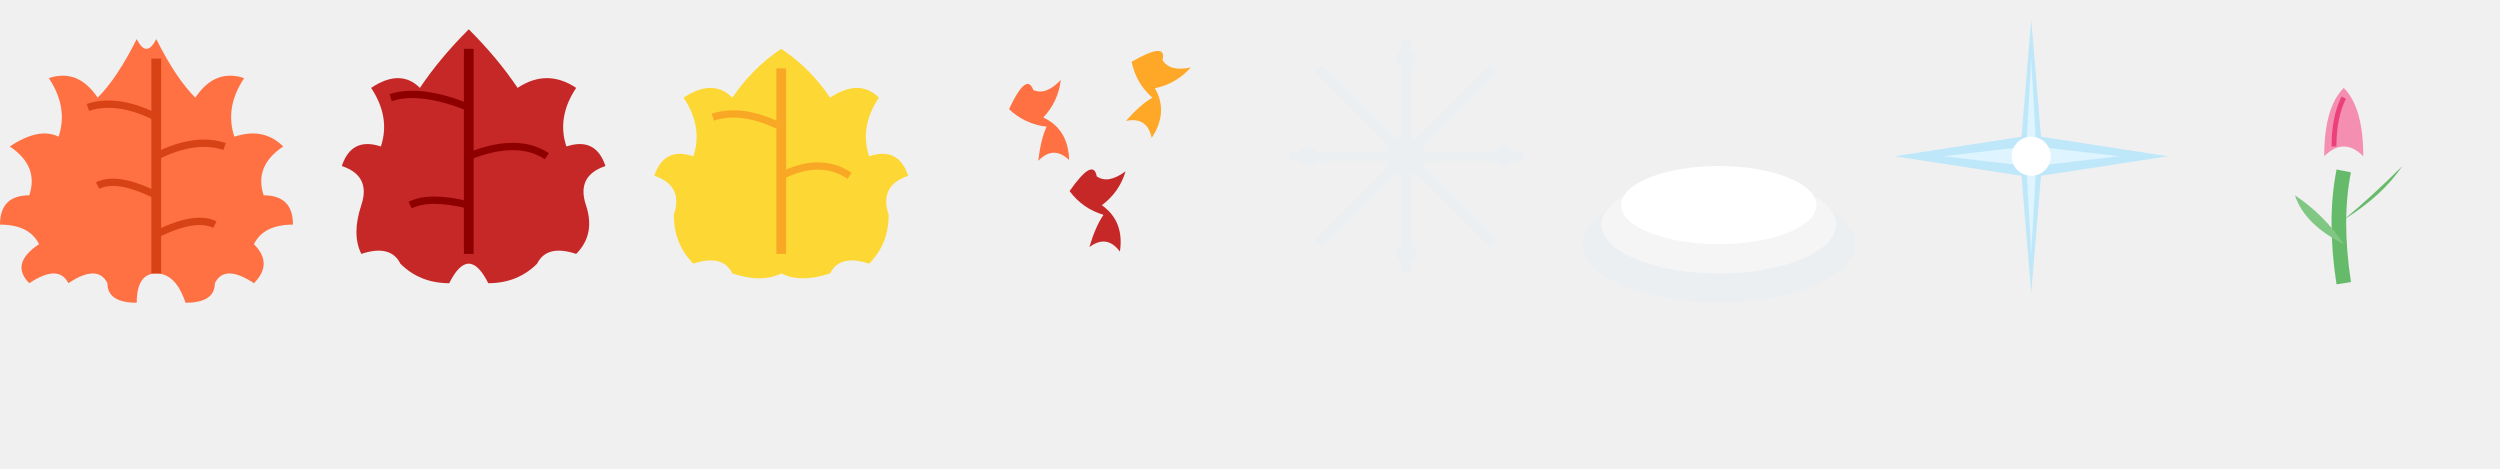
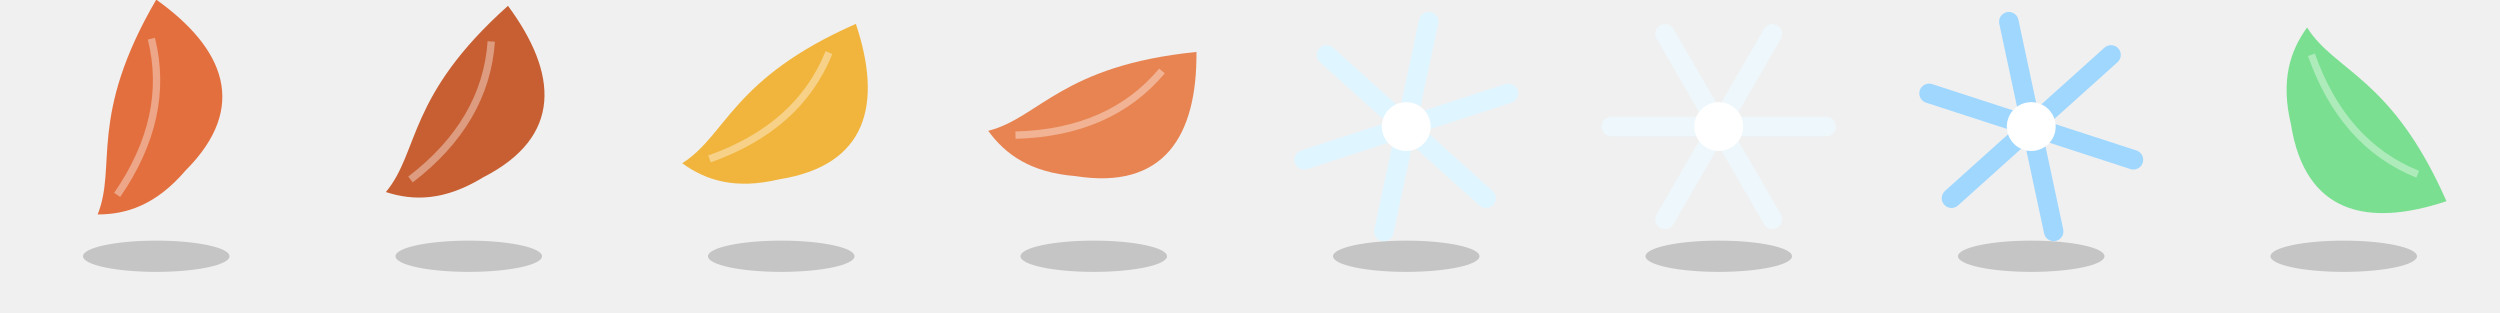
- <svg xmlns="http://www.w3.org/2000/svg" width="512" height="96" viewBox="0 0 512 96" fill="none">
+ <svg xmlns="http://www.w3.org/2000/svg" width="512" height="64" viewBox="0 0 512 64" fill="none">
+   <defs>
+     <filter id="env_seasonal-soft-shadow" x="-40%" y="-40%" width="180%" height="180%">
+       <feGaussianBlur in="SourceAlpha" stdDeviation="1.2" />
+       <feOffset dx="0.5" dy="1" result="offsetblur" />
+       <feComponentTransfer>
+         <feFuncA type="linear" slope="0.26" />
+       </feComponentTransfer>
+       <feMerge>
+         <feMergeNode />
+         <feMergeNode in="SourceGraphic" />
+       </feMerge>
+     </filter>
+   </defs>
  <g transform="translate(0 0)">
    <rect x="0" y="0" width="64" height="64" fill="none" />
-     <path d="M 32 8 Q 36 16 40 20 Q 44 14 50 16 Q 46 22 48 28 Q 54 26 58 30 Q 52 34 54 40 Q 60 40 60 46 Q 54 46 52 50 Q 56 54 52 58 Q 46 54 44 58 Q 44 62 38 62 Q 36 56 32 56 Q 28 56 28 62 Q 22 62 22 58 Q 20 54 14 58 Q 12 54 6 58 Q 2 54 8 50 Q 6 46 0 46 Q 0 40 6 40 Q 8 34 2 30 Q 8 26 12 28 Q 14 22 10 16 Q 16 14 20 20 Q 24 16 28 8 Q 30 12 32 8 Z" fill="#ff7043" />
-     <path d="M 32 12 L 32 56" stroke="#d84315" stroke-width="2" fill="none" />
-     <path d="M 32 24 Q 24 20 18 22" stroke="#d84315" stroke-width="1.5" fill="none" />
-     <path d="M 32 32 Q 40 28 46 30" stroke="#d84315" stroke-width="1.5" fill="none" />
-     <path d="M 32 40 Q 24 36 20 38" stroke="#d84315" stroke-width="1.5" fill="none" />
-     <path d="M 32 48 Q 40 44 44 46" stroke="#d84315" stroke-width="1.5" fill="none" />
+     <ellipse cx="32" cy="52.48" rx="15" ry="3.2" fill="rgba(0,0,0,0.18)" />
+     <g transform="translate(32 25.92) rotate(0)">
+       <path d="M 0 -26 C 14 -16 19 -4 6 9 C 0 16 -6 18 -12 18 C -8 8 -14 -2 0 -26 Z" fill="#e36f3f" />
+       <path d="M -1 -18 Q 3 -2 -8 14" stroke="rgba(255,255,255,0.38)" stroke-width="1.5" fill="none" />
+     </g>
  </g>
  <g transform="translate(64 0)">
    <rect x="0" y="0" width="64" height="64" fill="none" />
-     <path d="M 32 6 Q 38 12 42 18 Q 48 14 54 18 Q 50 24 52 30 Q 58 28 60 34 Q 54 36 56 42 Q 58 48 54 52 Q 48 50 46 54 Q 42 58 36 58 Q 34 54 32 54 Q 30 54 28 58 Q 22 58 18 54 Q 16 50 10 52 Q 8 48 10 42 Q 12 36 6 34 Q 8 28 14 30 Q 16 24 12 18 Q 18 14 22 18 Q 26 12 32 6 Z" fill="#c62828" />
-     <path d="M 32 10 L 32 52" stroke="#8e0000" stroke-width="2" fill="none" />
-     <path d="M 32 22 Q 22 18 16 20" stroke="#8e0000" stroke-width="1.5" fill="none" />
-     <path d="M 32 32 Q 42 28 48 32" stroke="#8e0000" stroke-width="1.5" fill="none" />
-     <path d="M 32 42 Q 24 40 20 42" stroke="#8e0000" stroke-width="1.5" fill="none" />
+     <ellipse cx="32" cy="52.48" rx="15" ry="3.2" fill="rgba(0,0,0,0.18)" />
+     <g transform="translate(32 25.92) rotate(18)">
+       <path d="M 0 -26 C 14 -16 19 -4 6 9 C 0 16 -6 18 -12 18 C -8 8 -14 -2 0 -26 Z" fill="#c85f32" />
+       <path d="M -1 -18 Q 3 -2 -8 14" stroke="rgba(255,255,255,0.38)" stroke-width="1.5" fill="none" />
+     </g>
  </g>
  <g transform="translate(128 0)">
    <rect x="0" y="0" width="64" height="64" fill="none" />
-     <path d="M 32 10 Q 38 14 42 20 Q 48 16 52 20 Q 48 26 50 32 Q 56 30 58 36 Q 52 38 54 44 Q 54 50 50 54 Q 44 52 42 56 Q 36 58 32 56 Q 28 58 22 56 Q 20 52 14 54 Q 10 50 10 44 Q 12 38 6 36 Q 8 30 14 32 Q 16 26 12 20 Q 18 16 22 20 Q 26 14 32 10 Z" fill="#fdd835" />
-     <path d="M 32 14 L 32 52" stroke="#f9a825" stroke-width="2" fill="none" />
-     <path d="M 32 26 Q 24 22 18 24" stroke="#f9a825" stroke-width="1.5" fill="none" />
-     <path d="M 32 36 Q 40 32 46 36" stroke="#f9a825" stroke-width="1.5" fill="none" />
+     <ellipse cx="32" cy="52.48" rx="15" ry="3.2" fill="rgba(0,0,0,0.18)" />
+     <g transform="translate(32 25.92) rotate(36)">
+       <path d="M 0 -26 C 14 -16 19 -4 6 9 C 0 16 -6 18 -12 18 C -8 8 -14 -2 0 -26 Z" fill="#f1b53d" />
+       <path d="M -1 -18 Q 3 -2 -8 14" stroke="rgba(255,255,255,0.38)" stroke-width="1.5" fill="none" />
+     </g>
  </g>
  <g transform="translate(192 0)">
    <rect x="0" y="0" width="64" height="64" fill="none" />
-     <path d="M 16 20 Q 18 24 22 26 Q 20 28 18 32 Q 22 30 24 34 Q 26 28 22 24 Q 26 22 28 18 Q 24 20 22 18 Q 22 14 16 20 Z" fill="#ff7043" transform="rotate(-20 22 25)" />
-     <path d="M 38 14 Q 40 18 44 20 Q 42 22 40 26 Q 44 24 46 28 Q 48 22 44 18 Q 48 16 50 12 Q 46 14 44 12 Q 44 8 38 14 Z" fill="#ffa726" transform="rotate(15 44 20)" />
-     <path d="M 28 38 Q 30 42 34 44 Q 32 46 30 50 Q 34 48 36 52 Q 38 46 34 42 Q 38 40 40 36 Q 36 38 34 36 Q 34 32 28 38 Z" fill="#c62828" transform="rotate(-10 34 44)" />
+     <ellipse cx="32" cy="52.48" rx="15" ry="3.2" fill="rgba(0,0,0,0.18)" />
+     <g transform="translate(32 25.92) rotate(54)">
+       <path d="M 0 -26 C 14 -16 19 -4 6 9 C 0 16 -6 18 -12 18 C -8 8 -14 -2 0 -26 Z" fill="#e88452" />
+       <path d="M -1 -18 Q 3 -2 -8 14" stroke="rgba(255,255,255,0.38)" stroke-width="1.5" fill="none" />
+     </g>
  </g>
  <g transform="translate(256 0)">
    <rect x="0" y="0" width="64" height="64" fill="none" />
-     <line x1="32" y1="8" x2="32" y2="56" stroke="#eceff1" stroke-width="2" />
-     <line x1="8" y1="32" x2="56" y2="32" stroke="#eceff1" stroke-width="2" />
-     <line x1="14" y1="14" x2="50" y2="50" stroke="#eceff1" stroke-width="2" />
-     <line x1="50" y1="14" x2="14" y2="50" stroke="#eceff1" stroke-width="2" />
-     <circle cx="32" cy="32" r="4" fill="#eceff1" />
-     <circle cx="32" cy="12" r="2" fill="#eceff1" />
-     <circle cx="32" cy="52" r="2" fill="#eceff1" />
-     <circle cx="12" cy="32" r="2" fill="#eceff1" />
-     <circle cx="52" cy="32" r="2" fill="#eceff1" />
+     <ellipse cx="32" cy="52.48" rx="15" ry="3.2" fill="rgba(0,0,0,0.18)" />
+     <g transform="translate(32 25.92) rotate(72)">
+       <path d="M 0 -22 L 0 22 M -19 -11 L 19 11 M -19 11 L 19 -11" stroke="#dff5ff" stroke-width="4" stroke-linecap="round" />
+       <circle cx="0" cy="0" r="5" fill="white" />
+     </g>
  </g>
  <g transform="translate(320 0)">
    <rect x="0" y="0" width="64" height="64" fill="none" />
-     <ellipse cx="32" cy="50" rx="28" ry="12" fill="#eceff1" />
-     <ellipse cx="32" cy="46" rx="24" ry="10" fill="#f5f5f5" />
-     <ellipse cx="32" cy="42" rx="20" ry="8" fill="#ffffff" />
-     <ellipse cx="26" cy="40" rx="6" ry="4" fill="#ffffff" />
+     <ellipse cx="32" cy="52.48" rx="15" ry="3.2" fill="rgba(0,0,0,0.18)" />
+     <g transform="translate(32 25.92) rotate(90)">
+       <path d="M 0 -22 L 0 22 M -19 -11 L 19 11 M -19 11 L 19 -11" stroke="#eef7fb" stroke-width="4" stroke-linecap="round" />
+       <circle cx="0" cy="0" r="5" fill="white" />
+     </g>
  </g>
  <g transform="translate(384 0)">
    <rect x="0" y="0" width="64" height="64" fill="none" />
-     <path d="M 32 4 L 34 28 L 60 32 L 34 36 L 32 60 L 30 36 L 4 32 L 30 28 Z" fill="#b3e5fc" opacity="0.8" />
-     <path d="M 32 12 L 33 30 L 50 32 L 33 34 L 32 52 L 31 34 L 14 32 L 31 30 Z" fill="#e1f5fe" opacity="0.9" />
-     <circle cx="32" cy="32" r="4" fill="#ffffff" />
+     <ellipse cx="32" cy="52.48" rx="15" ry="3.2" fill="rgba(0,0,0,0.18)" />
+     <g transform="translate(32 25.92) rotate(108)">
+       <path d="M 0 -22 L 0 22 M -19 -11 L 19 11 M -19 11 L 19 -11" stroke="#9fd7ff" stroke-width="4" stroke-linecap="round" />
+       <circle cx="0" cy="0" r="5" fill="white" />
+     </g>
  </g>
  <g transform="translate(448 0)">
    <rect x="0" y="0" width="64" height="64" fill="none" />
-     <path d="M 32 58 Q 30 45 32 35" stroke="#66bb6a" stroke-width="3" fill="none" />
-     <path d="M 32 50 Q 24 46 22 40 Q 28 44 32 50 Z" fill="#81c784" />
-     <path d="M 32 45 Q 40 40 44 34 Q 38 40 32 45 Z" fill="#66bb6a" />
-     <path d="M 28 32 Q 28 22 32 18 Q 36 22 36 32 Q 32 28 28 32 Z" fill="#f48fb1" />
-     <path d="M 30 30 Q 30 24 32 20" stroke="#ec407a" stroke-width="1" fill="none" />
+     <ellipse cx="32" cy="52.48" rx="15" ry="3.2" fill="rgba(0,0,0,0.18)" />
+     <g transform="translate(32 25.92) rotate(126)">
+       <path d="M 0 -26 C 14 -16 19 -4 6 9 C 0 16 -6 18 -12 18 C -8 8 -14 -2 0 -26 Z" fill="#7adf91" />
+       <path d="M -1 -18 Q 3 -2 -8 14" stroke="rgba(255,255,255,0.38)" stroke-width="1.5" fill="none" />
+     </g>
  </g>
</svg>
